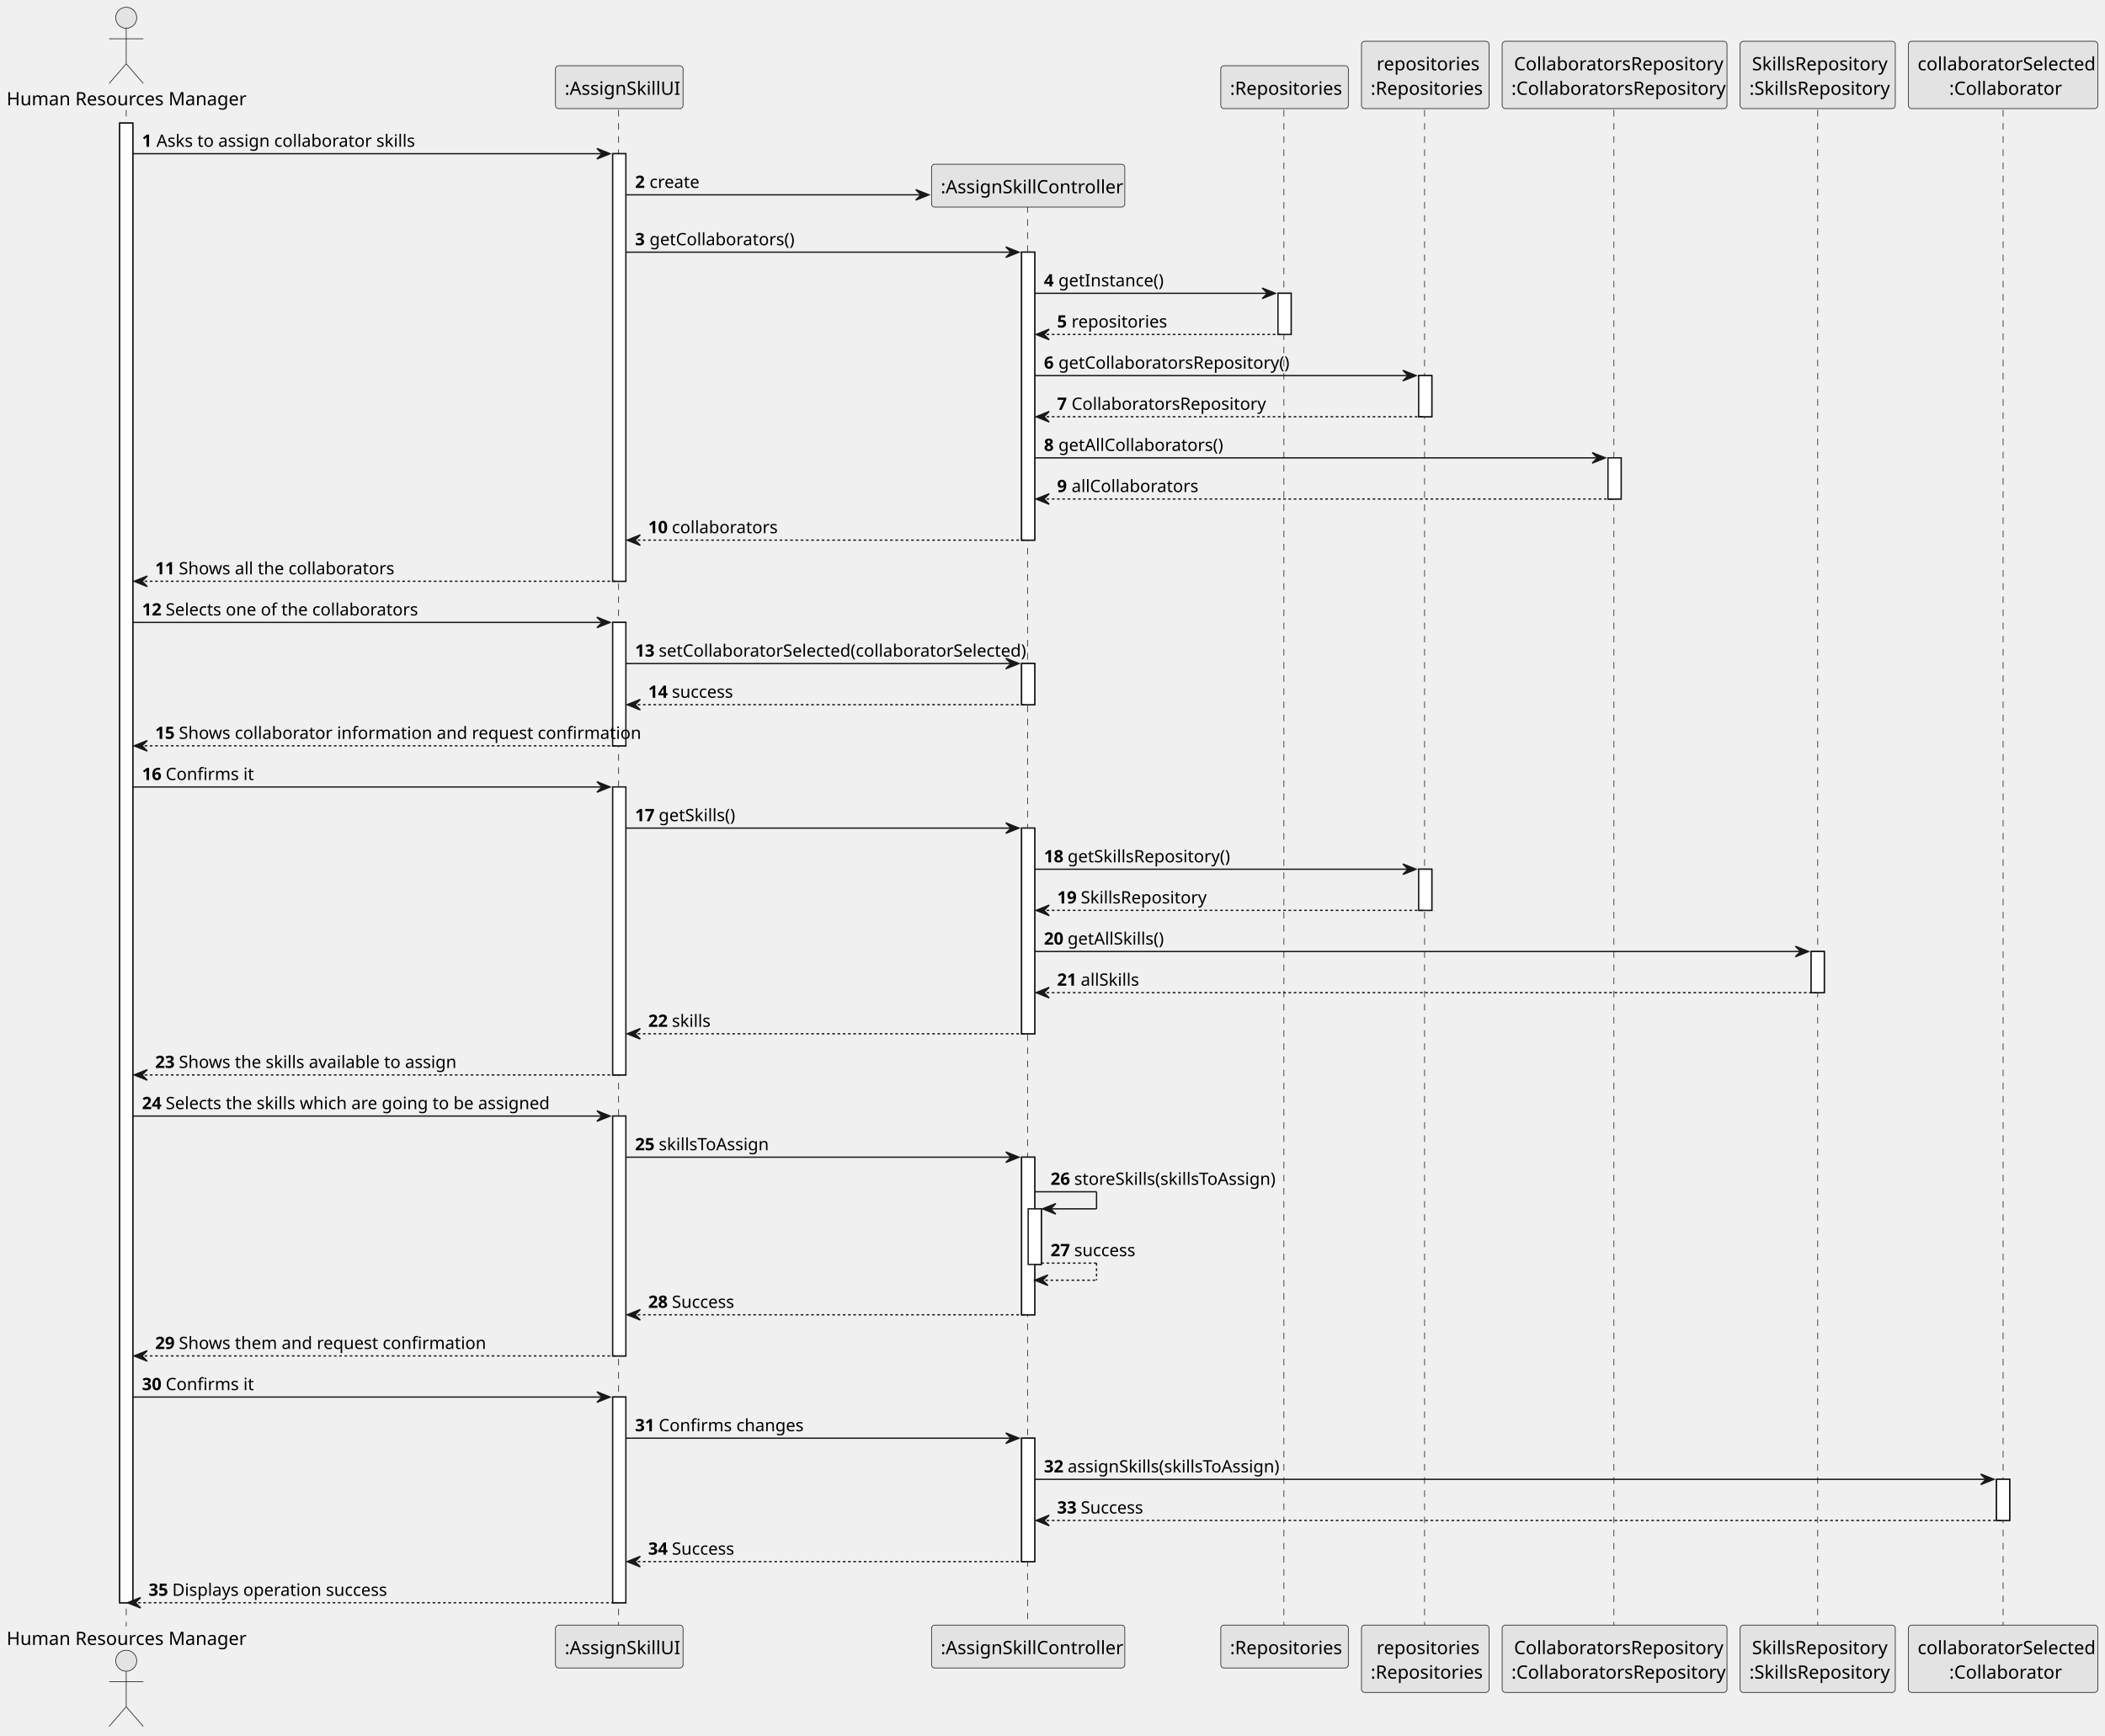
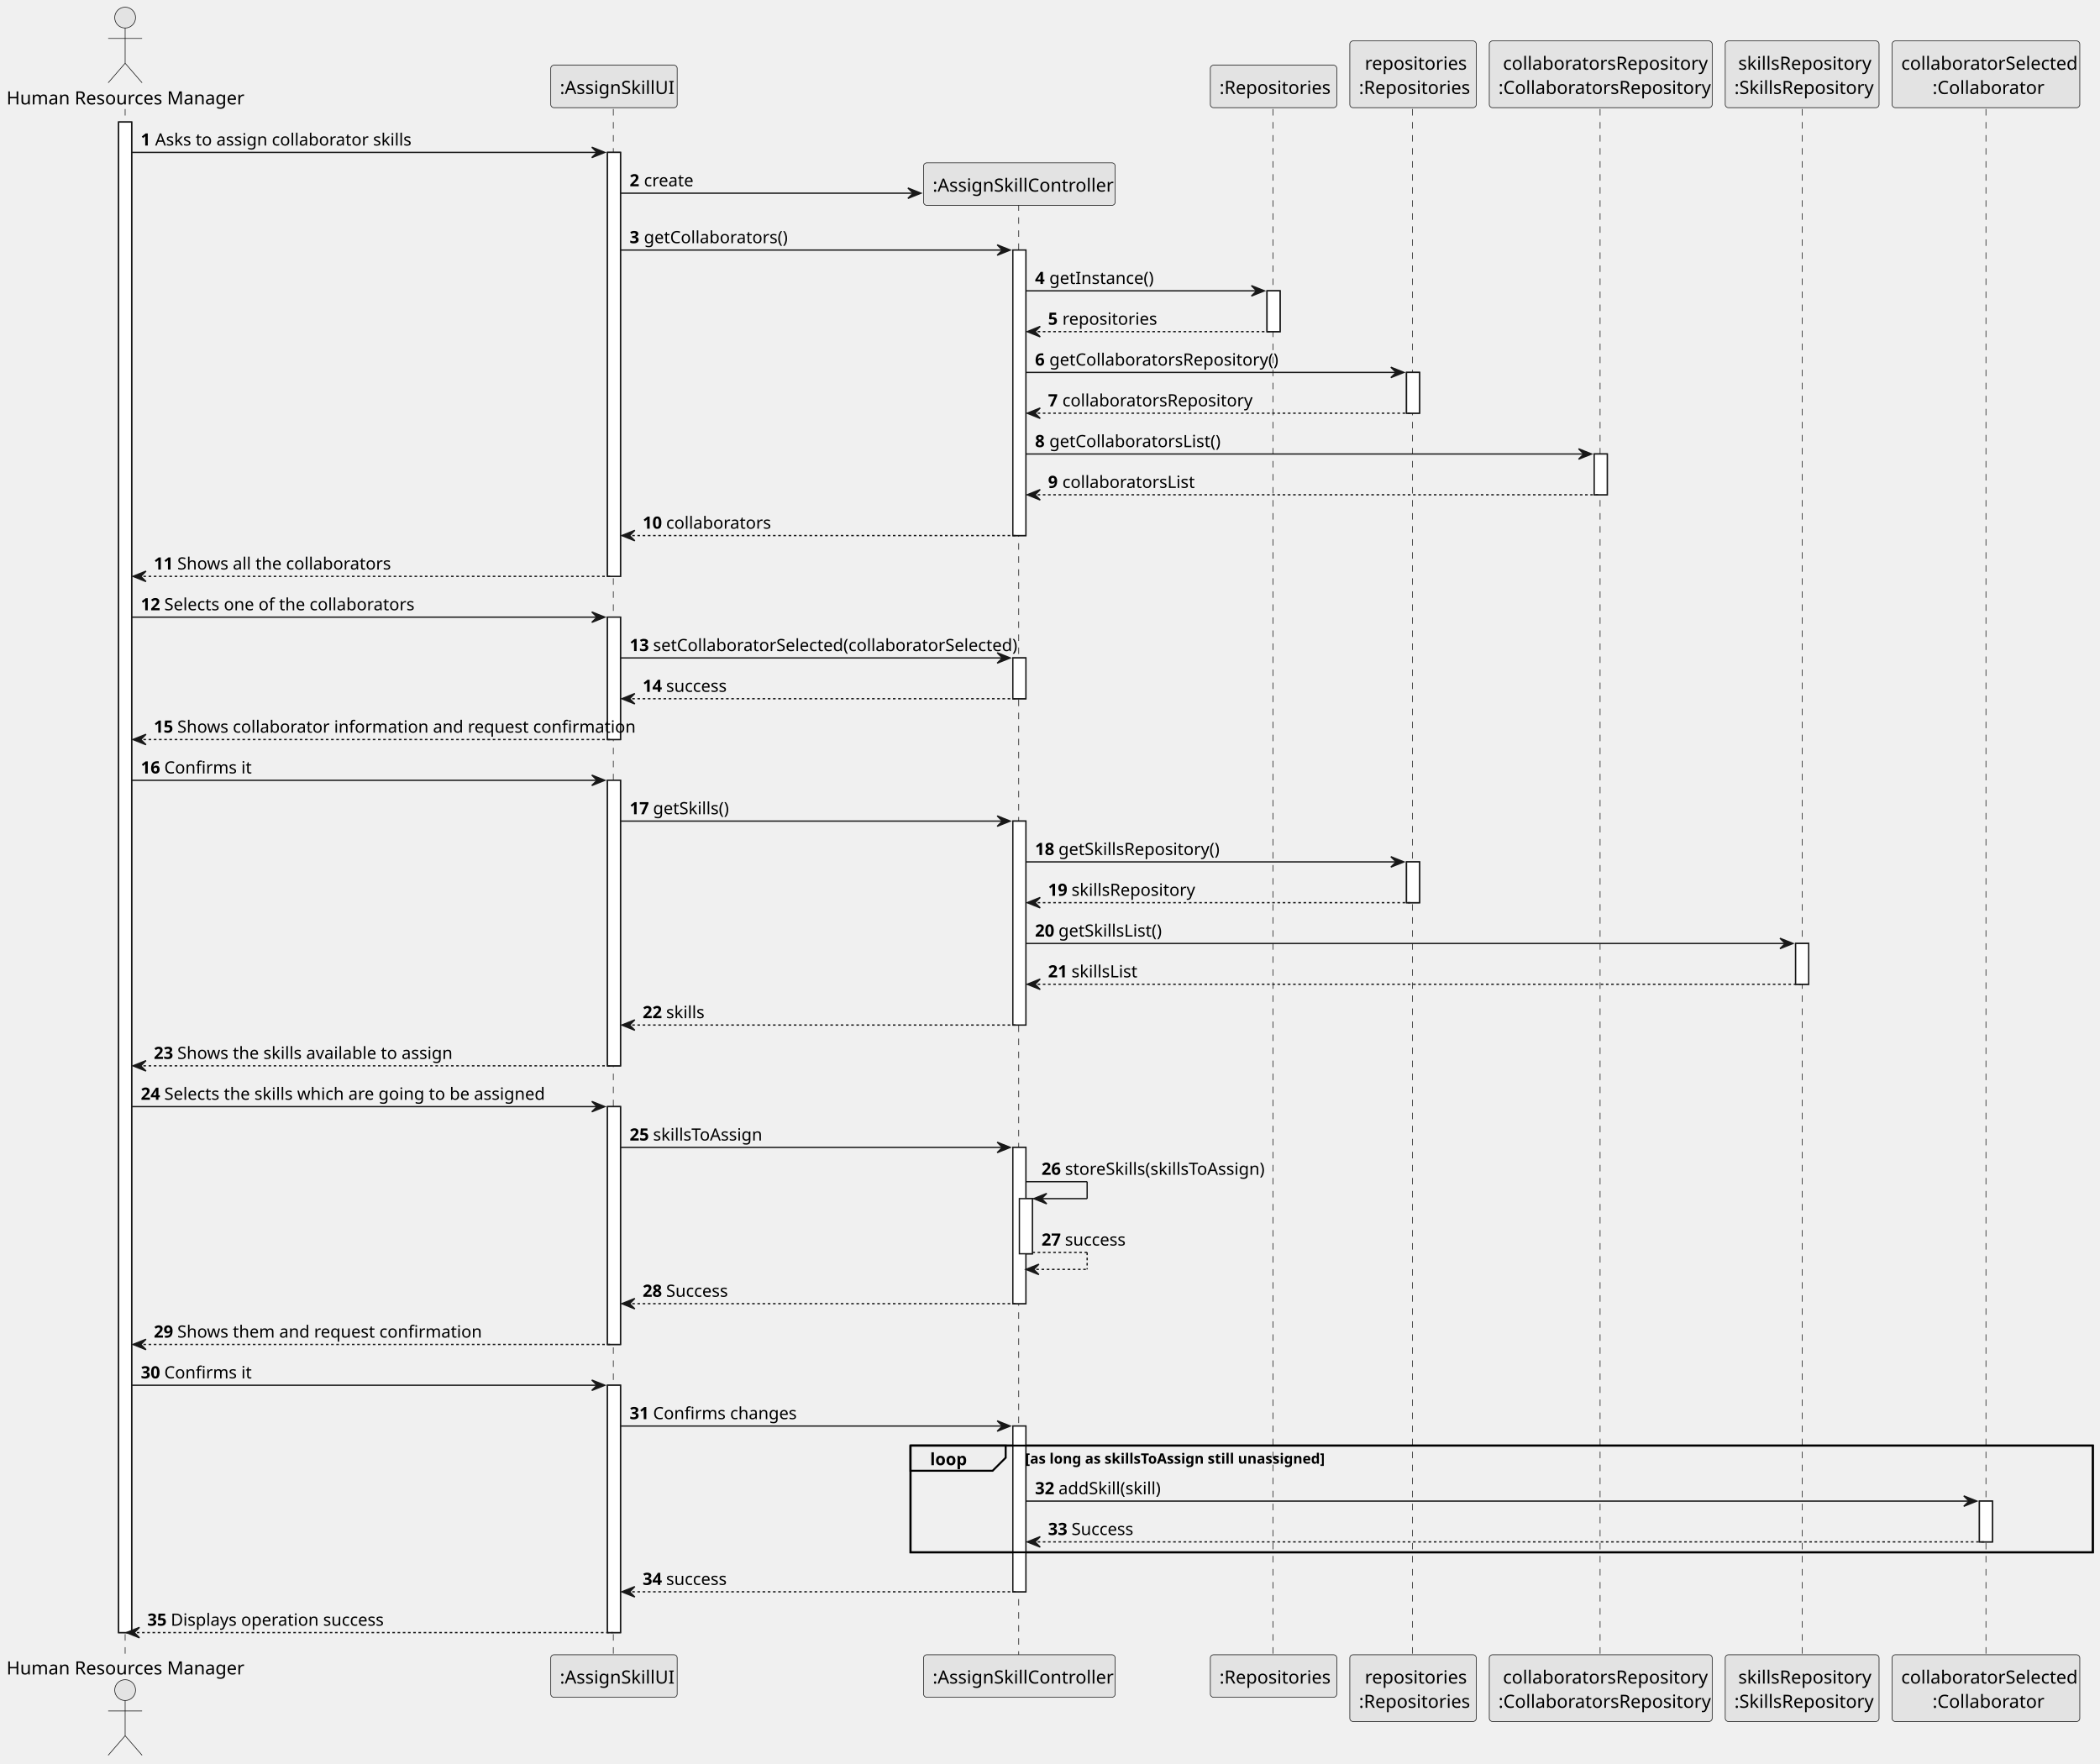
- <svg xmlns="http://www.w3.org/2000/svg" contentStyleType="text/css" height="1320px" preserveAspectRatio="none" style="width:1601px;height:1320px;background:#FFFFFF;" version="1.1" viewBox="0 0 1601 1320" width="1601px" zoomAndPan="magnify">
+ <svg xmlns="http://www.w3.org/2000/svg" contentStyleType="text/css" height="1353px" preserveAspectRatio="none" style="width:1611px;height:1353px;background:#FFFFFF;" version="1.1" viewBox="0 0 1611 1353" width="1611px" zoomAndPan="magnify">
  <defs />
  <g>
-     <rect fill="#FFFFFF" height="1125.516" style="stroke:#181818;stroke-width:1.0;" width="10" x="91" y="93.621" />
+     <rect fill="#FFFFFF" height="1158.807" style="stroke:#181818;stroke-width:1.0;" width="10" x="91" y="93.621" />
    <rect fill="#FFFFFF" height="325.24" style="stroke:#181818;stroke-width:1.0;" width="10" x="466" y="116.912" />
    <rect fill="#FFFFFF" height="93.873" style="stroke:#181818;stroke-width:1.0;" width="10" x="466" y="473.443" />
    <rect fill="#FFFFFF" height="219.037" style="stroke:#181818;stroke-width:1.0;" width="10" x="466" y="598.607" />
    <rect fill="#FFFFFF" height="182.455" style="stroke:#181818;stroke-width:1.0;" width="10" x="466" y="848.936" />
-     <rect fill="#FFFFFF" height="156.455" style="stroke:#181818;stroke-width:1.0;" width="10" x="466" y="1062.682" />
+     <rect fill="#FFFFFF" height="189.746" style="stroke:#181818;stroke-width:1.0;" width="10" x="466" y="1062.682" />
    <rect fill="#FFFFFF" height="219.037" style="stroke:#181818;stroke-width:1.0;" width="10" x="777" y="191.824" />
    <rect fill="#FFFFFF" height="31.291" style="stroke:#181818;stroke-width:1.0;" width="10" x="777" y="504.734" />
    <rect fill="#FFFFFF" height="156.455" style="stroke:#181818;stroke-width:1.0;" width="10" x="777" y="629.898" />
    <rect fill="#FFFFFF" height="119.873" style="stroke:#181818;stroke-width:1.0;" width="10" x="777" y="880.227" />
    <rect fill="#FFFFFF" height="42.291" style="stroke:#181818;stroke-width:1.0;" width="10" x="782" y="919.518" />
-     <rect fill="#FFFFFF" height="93.873" style="stroke:#181818;stroke-width:1.0;" width="10" x="777" y="1093.973" />
+     <rect fill="#FFFFFF" height="127.164" style="stroke:#181818;stroke-width:1.0;" width="10" x="777" y="1093.973" />
    <rect fill="#FFFFFF" height="31.291" style="stroke:#181818;stroke-width:1.0;" width="10" x="972" y="223.115" />
    <rect fill="#FFFFFF" height="31.291" style="stroke:#181818;stroke-width:1.0;" width="10" x="1079" y="285.697" />
    <rect fill="#FFFFFF" height="31.291" style="stroke:#181818;stroke-width:1.0;" width="10" x="1079" y="661.189" />
    <rect fill="#FFFFFF" height="31.291" style="stroke:#181818;stroke-width:1.0;" width="10" x="1223" y="348.279" />
    <rect fill="#FFFFFF" height="31.291" style="stroke:#181818;stroke-width:1.0;" width="10" x="1377.5" y="723.771" />
-     <rect fill="#FFFFFF" height="31.291" style="stroke:#181818;stroke-width:1.0;" width="10" x="1518.5" y="1125.264" />
-     <line style="stroke:#181818;stroke-width:0.5;stroke-dasharray:5.0,5.0;" x1="96" x2="96" y1="83.621" y2="1237.137" />
-     <line style="stroke:#181818;stroke-width:0.5;stroke-dasharray:5.0,5.0;" x1="470.5" x2="470.5" y1="83.621" y2="1237.137" />
-     <line style="stroke:#181818;stroke-width:0.5;stroke-dasharray:5.0,5.0;" x1="781.5" x2="781.5" y1="156.723" y2="1237.137" />
-     <line style="stroke:#181818;stroke-width:0.5;stroke-dasharray:5.0,5.0;" x1="976.5" x2="976.5" y1="83.621" y2="1237.137" />
-     <line style="stroke:#181818;stroke-width:0.5;stroke-dasharray:5.0,5.0;" x1="1083.5" x2="1083.5" y1="83.621" y2="1237.137" />
-     <line style="stroke:#181818;stroke-width:0.5;stroke-dasharray:5.0,5.0;" x1="1227.5" x2="1227.5" y1="83.621" y2="1237.137" />
-     <line style="stroke:#181818;stroke-width:0.5;stroke-dasharray:5.0,5.0;" x1="1382.5" x2="1382.5" y1="83.621" y2="1237.137" />
-     <line style="stroke:#181818;stroke-width:0.5;stroke-dasharray:5.0,5.0;" x1="1523.5" x2="1523.5" y1="83.621" y2="1237.137" />
+     <rect fill="#FFFFFF" height="31.291" style="stroke:#181818;stroke-width:1.0;" width="10" x="1518.5" y="1151.555" />
+     <rect fill="none" height="81.873" style="stroke:#000000;stroke-width:1.5;" width="907" x="698.5" y="1108.973" />
+     <line style="stroke:#181818;stroke-width:0.5;stroke-dasharray:5.0,5.0;" x1="96" x2="96" y1="83.621" y2="1270.428" />
+     <line style="stroke:#181818;stroke-width:0.5;stroke-dasharray:5.0,5.0;" x1="470.5" x2="470.5" y1="83.621" y2="1270.428" />
+     <line style="stroke:#181818;stroke-width:0.5;stroke-dasharray:5.0,5.0;" x1="781.5" x2="781.5" y1="156.723" y2="1270.428" />
+     <line style="stroke:#181818;stroke-width:0.5;stroke-dasharray:5.0,5.0;" x1="976.5" x2="976.5" y1="83.621" y2="1270.428" />
+     <line style="stroke:#181818;stroke-width:0.5;stroke-dasharray:5.0,5.0;" x1="1083.5" x2="1083.5" y1="83.621" y2="1270.428" />
+     <line style="stroke:#181818;stroke-width:0.5;stroke-dasharray:5.0,5.0;" x1="1227.5" x2="1227.5" y1="83.621" y2="1270.428" />
+     <line style="stroke:#181818;stroke-width:0.5;stroke-dasharray:5.0,5.0;" x1="1382.5" x2="1382.5" y1="83.621" y2="1270.428" />
+     <line style="stroke:#181818;stroke-width:0.5;stroke-dasharray:5.0,5.0;" x1="1523.5" x2="1523.5" y1="83.621" y2="1270.428" />
    <text fill="#000000" font-family="sans-serif" font-size="14" lengthAdjust="spacing" textLength="176" x="5" y="80.107">Human Resources Manager</text>
    <ellipse cx="96" cy="13.5" fill="#E3E3E3" rx="8" ry="8" style="stroke:#181818;stroke-width:0.5;" />
    <path d="M96,21.5 L96,48.5 M83,29.5 L109,29.5 M96,48.5 L83,63.5 M96,48.5 L109,63.5 " fill="none" style="stroke:#181818;stroke-width:0.5;" />
-     <text fill="#000000" font-family="sans-serif" font-size="14" lengthAdjust="spacing" textLength="176" x="5" y="1251.244">Human Resources Manager</text>
-     <ellipse cx="96" cy="1263.258" fill="#E3E3E3" rx="8" ry="8" style="stroke:#181818;stroke-width:0.5;" />
-     <path d="M96,1271.258 L96,1298.258 M83,1279.258 L109,1279.258 M96,1298.258 L83,1313.258 M96,1298.258 L109,1313.258 " fill="none" style="stroke:#181818;stroke-width:0.5;" />
+     <text fill="#000000" font-family="sans-serif" font-size="14" lengthAdjust="spacing" textLength="176" x="5" y="1284.535">Human Resources Manager</text>
+     <ellipse cx="96" cy="1296.549" fill="#E3E3E3" rx="8" ry="8" style="stroke:#181818;stroke-width:0.5;" />
+     <path d="M96,1304.549 L96,1331.549 M83,1312.549 L109,1312.549 M96,1331.549 L83,1346.549 M96,1331.549 L109,1346.549 " fill="none" style="stroke:#181818;stroke-width:0.5;" />
    <rect fill="#E3E3E3" height="32.621" rx="2.5" ry="2.5" style="stroke:#181818;stroke-width:0.5;" width="97" x="422.5" y="50" />
    <text fill="#000000" font-family="sans-serif" font-size="14" lengthAdjust="spacing" textLength="83" x="429.5" y="72.107">:AssignSkillUI</text>
-     <rect fill="#E3E3E3" height="32.621" rx="2.5" ry="2.5" style="stroke:#181818;stroke-width:0.5;" width="97" x="422.5" y="1236.137" />
-     <text fill="#000000" font-family="sans-serif" font-size="14" lengthAdjust="spacing" textLength="83" x="429.5" y="1258.244">:AssignSkillUI</text>
-     <rect fill="#E3E3E3" height="32.621" rx="2.5" ry="2.5" style="stroke:#181818;stroke-width:0.5;" width="147" x="708.5" y="1236.137" />
-     <text fill="#000000" font-family="sans-serif" font-size="14" lengthAdjust="spacing" textLength="133" x="715.5" y="1258.244">:AssignSkillController</text>
+     <rect fill="#E3E3E3" height="32.621" rx="2.5" ry="2.5" style="stroke:#181818;stroke-width:0.5;" width="97" x="422.5" y="1269.428" />
+     <text fill="#000000" font-family="sans-serif" font-size="14" lengthAdjust="spacing" textLength="83" x="429.5" y="1291.535">:AssignSkillUI</text>
+     <rect fill="#E3E3E3" height="32.621" rx="2.5" ry="2.5" style="stroke:#181818;stroke-width:0.5;" width="147" x="708.5" y="1269.428" />
+     <text fill="#000000" font-family="sans-serif" font-size="14" lengthAdjust="spacing" textLength="133" x="715.5" y="1291.535">:AssignSkillController</text>
    <rect fill="#E3E3E3" height="32.621" rx="2.5" ry="2.5" style="stroke:#181818;stroke-width:0.5;" width="97" x="928.5" y="50" />
    <text fill="#000000" font-family="sans-serif" font-size="14" lengthAdjust="spacing" textLength="83" x="935.5" y="72.107">:Repositories</text>
-     <rect fill="#E3E3E3" height="32.621" rx="2.5" ry="2.5" style="stroke:#181818;stroke-width:0.5;" width="97" x="928.5" y="1236.137" />
-     <text fill="#000000" font-family="sans-serif" font-size="14" lengthAdjust="spacing" textLength="83" x="935.5" y="1258.244">:Repositories</text>
+     <rect fill="#E3E3E3" height="32.621" rx="2.5" ry="2.5" style="stroke:#181818;stroke-width:0.5;" width="97" x="928.5" y="1269.428" />
+     <text fill="#000000" font-family="sans-serif" font-size="14" lengthAdjust="spacing" textLength="83" x="935.5" y="1291.535">:Repositories</text>
    <rect fill="#E3E3E3" height="51.242" rx="2.5" ry="2.5" style="stroke:#181818;stroke-width:0.5;" width="97" x="1035.5" y="31.379" />
    <text fill="#000000" font-family="sans-serif" font-size="14" lengthAdjust="spacing" textLength="74" x="1047" y="53.486">repositories</text>
    <text fill="#000000" font-family="sans-serif" font-size="14" lengthAdjust="spacing" textLength="83" x="1042.5" y="72.107">:Repositories</text>
-     <rect fill="#E3E3E3" height="51.242" rx="2.5" ry="2.5" style="stroke:#181818;stroke-width:0.5;" width="97" x="1035.5" y="1236.137" />
-     <text fill="#000000" font-family="sans-serif" font-size="14" lengthAdjust="spacing" textLength="74" x="1047" y="1258.244">repositories</text>
-     <text fill="#000000" font-family="sans-serif" font-size="14" lengthAdjust="spacing" textLength="83" x="1042.5" y="1276.865">:Repositories</text>
+     <rect fill="#E3E3E3" height="51.242" rx="2.5" ry="2.5" style="stroke:#181818;stroke-width:0.5;" width="97" x="1035.5" y="1269.428" />
+     <text fill="#000000" font-family="sans-serif" font-size="14" lengthAdjust="spacing" textLength="74" x="1047" y="1291.535">repositories</text>
+     <text fill="#000000" font-family="sans-serif" font-size="14" lengthAdjust="spacing" textLength="83" x="1042.5" y="1310.156">:Repositories</text>
    <rect fill="#E3E3E3" height="51.242" rx="2.5" ry="2.5" style="stroke:#181818;stroke-width:0.5;" width="171" x="1142.5" y="31.379" />
-     <text fill="#000000" font-family="sans-serif" font-size="14" lengthAdjust="spacing" textLength="153" x="1151.5" y="53.486">CollaboratorsRepository</text>
+     <text fill="#000000" font-family="sans-serif" font-size="14" lengthAdjust="spacing" textLength="150" x="1153" y="53.486">collaboratorsRepository</text>
    <text fill="#000000" font-family="sans-serif" font-size="14" lengthAdjust="spacing" textLength="157" x="1149.5" y="72.107">:CollaboratorsRepository</text>
-     <rect fill="#E3E3E3" height="51.242" rx="2.5" ry="2.5" style="stroke:#181818;stroke-width:0.5;" width="171" x="1142.5" y="1236.137" />
-     <text fill="#000000" font-family="sans-serif" font-size="14" lengthAdjust="spacing" textLength="153" x="1151.5" y="1258.244">CollaboratorsRepository</text>
-     <text fill="#000000" font-family="sans-serif" font-size="14" lengthAdjust="spacing" textLength="157" x="1149.5" y="1276.865">:CollaboratorsRepository</text>
+     <rect fill="#E3E3E3" height="51.242" rx="2.5" ry="2.5" style="stroke:#181818;stroke-width:0.5;" width="171" x="1142.5" y="1269.428" />
+     <text fill="#000000" font-family="sans-serif" font-size="14" lengthAdjust="spacing" textLength="150" x="1153" y="1291.535">collaboratorsRepository</text>
+     <text fill="#000000" font-family="sans-serif" font-size="14" lengthAdjust="spacing" textLength="157" x="1149.5" y="1310.156">:CollaboratorsRepository</text>
    <rect fill="#E3E3E3" height="51.242" rx="2.5" ry="2.5" style="stroke:#181818;stroke-width:0.5;" width="118" x="1323.5" y="31.379" />
-     <text fill="#000000" font-family="sans-serif" font-size="14" lengthAdjust="spacing" textLength="100" x="1332.5" y="53.486">SkillsRepository</text>
+     <text fill="#000000" font-family="sans-serif" font-size="14" lengthAdjust="spacing" textLength="98" x="1333.5" y="53.486">skillsRepository</text>
    <text fill="#000000" font-family="sans-serif" font-size="14" lengthAdjust="spacing" textLength="104" x="1330.5" y="72.107">:SkillsRepository</text>
-     <rect fill="#E3E3E3" height="51.242" rx="2.5" ry="2.5" style="stroke:#181818;stroke-width:0.5;" width="118" x="1323.5" y="1236.137" />
-     <text fill="#000000" font-family="sans-serif" font-size="14" lengthAdjust="spacing" textLength="100" x="1332.5" y="1258.244">SkillsRepository</text>
-     <text fill="#000000" font-family="sans-serif" font-size="14" lengthAdjust="spacing" textLength="104" x="1330.5" y="1276.865">:SkillsRepository</text>
+     <rect fill="#E3E3E3" height="51.242" rx="2.5" ry="2.5" style="stroke:#181818;stroke-width:0.5;" width="118" x="1323.5" y="1269.428" />
+     <text fill="#000000" font-family="sans-serif" font-size="14" lengthAdjust="spacing" textLength="98" x="1333.5" y="1291.535">skillsRepository</text>
+     <text fill="#000000" font-family="sans-serif" font-size="14" lengthAdjust="spacing" textLength="104" x="1330.5" y="1310.156">:SkillsRepository</text>
    <rect fill="#E3E3E3" height="51.242" rx="2.5" ry="2.5" style="stroke:#181818;stroke-width:0.5;" width="144" x="1451.5" y="31.379" />
    <text fill="#000000" font-family="sans-serif" font-size="14" lengthAdjust="spacing" textLength="130" x="1458.5" y="53.486">collaboratorSelected</text>
    <text fill="#000000" font-family="sans-serif" font-size="14" lengthAdjust="spacing" textLength="82" x="1482.5" y="72.107">:Collaborator</text>
-     <rect fill="#E3E3E3" height="51.242" rx="2.5" ry="2.5" style="stroke:#181818;stroke-width:0.5;" width="144" x="1451.5" y="1236.137" />
-     <text fill="#000000" font-family="sans-serif" font-size="14" lengthAdjust="spacing" textLength="130" x="1458.5" y="1258.244">collaboratorSelected</text>
-     <text fill="#000000" font-family="sans-serif" font-size="14" lengthAdjust="spacing" textLength="82" x="1482.5" y="1276.865">:Collaborator</text>
-     <rect fill="#FFFFFF" height="1125.516" style="stroke:#181818;stroke-width:1.0;" width="10" x="91" y="93.621" />
+     <rect fill="#E3E3E3" height="51.242" rx="2.5" ry="2.5" style="stroke:#181818;stroke-width:0.5;" width="144" x="1451.5" y="1269.428" />
+     <text fill="#000000" font-family="sans-serif" font-size="14" lengthAdjust="spacing" textLength="130" x="1458.5" y="1291.535">collaboratorSelected</text>
+     <text fill="#000000" font-family="sans-serif" font-size="14" lengthAdjust="spacing" textLength="82" x="1482.5" y="1310.156">:Collaborator</text>
+     <rect fill="#FFFFFF" height="1158.807" style="stroke:#181818;stroke-width:1.0;" width="10" x="91" y="93.621" />
    <rect fill="#FFFFFF" height="325.24" style="stroke:#181818;stroke-width:1.0;" width="10" x="466" y="116.912" />
    <rect fill="#FFFFFF" height="93.873" style="stroke:#181818;stroke-width:1.0;" width="10" x="466" y="473.443" />
    <rect fill="#FFFFFF" height="219.037" style="stroke:#181818;stroke-width:1.0;" width="10" x="466" y="598.607" />
    <rect fill="#FFFFFF" height="182.455" style="stroke:#181818;stroke-width:1.0;" width="10" x="466" y="848.936" />
-     <rect fill="#FFFFFF" height="156.455" style="stroke:#181818;stroke-width:1.0;" width="10" x="466" y="1062.682" />
+     <rect fill="#FFFFFF" height="189.746" style="stroke:#181818;stroke-width:1.0;" width="10" x="466" y="1062.682" />
    <rect fill="#FFFFFF" height="219.037" style="stroke:#181818;stroke-width:1.0;" width="10" x="777" y="191.824" />
    <rect fill="#FFFFFF" height="31.291" style="stroke:#181818;stroke-width:1.0;" width="10" x="777" y="504.734" />
    <rect fill="#FFFFFF" height="156.455" style="stroke:#181818;stroke-width:1.0;" width="10" x="777" y="629.898" />
    <rect fill="#FFFFFF" height="119.873" style="stroke:#181818;stroke-width:1.0;" width="10" x="777" y="880.227" />
    <rect fill="#FFFFFF" height="42.291" style="stroke:#181818;stroke-width:1.0;" width="10" x="782" y="919.518" />
-     <rect fill="#FFFFFF" height="93.873" style="stroke:#181818;stroke-width:1.0;" width="10" x="777" y="1093.973" />
+     <rect fill="#FFFFFF" height="127.164" style="stroke:#181818;stroke-width:1.0;" width="10" x="777" y="1093.973" />
    <rect fill="#FFFFFF" height="31.291" style="stroke:#181818;stroke-width:1.0;" width="10" x="972" y="223.115" />
    <rect fill="#FFFFFF" height="31.291" style="stroke:#181818;stroke-width:1.0;" width="10" x="1079" y="285.697" />
    <rect fill="#FFFFFF" height="31.291" style="stroke:#181818;stroke-width:1.0;" width="10" x="1079" y="661.189" />
    <rect fill="#FFFFFF" height="31.291" style="stroke:#181818;stroke-width:1.0;" width="10" x="1223" y="348.279" />
    <rect fill="#FFFFFF" height="31.291" style="stroke:#181818;stroke-width:1.0;" width="10" x="1377.5" y="723.771" />
-     <rect fill="#FFFFFF" height="31.291" style="stroke:#181818;stroke-width:1.0;" width="10" x="1518.5" y="1125.264" />
+     <rect fill="#FFFFFF" height="31.291" style="stroke:#181818;stroke-width:1.0;" width="10" x="1518.5" y="1151.555" />
    <polygon fill="#181818" points="454,112.912,464,116.912,454,120.912,458,116.912" style="stroke:#181818;stroke-width:1.0;" />
    <line style="stroke:#181818;stroke-width:1.0;" x1="101" x2="460" y1="116.912" y2="116.912" />
    <text fill="#000000" font-family="sans-serif" font-size="13" font-weight="bold" lengthAdjust="spacing" textLength="7" x="108" y="111.649">1</text>
    <text fill="#000000" font-family="sans-serif" font-size="13" lengthAdjust="spacing" textLength="192" x="119" y="111.649">Asks to assign collaborator skills</text>
    <polygon fill="#181818" points="696.5,144.203,706.5,148.203,696.5,152.203,700.5,148.203" style="stroke:#181818;stroke-width:1.0;" />
    <line style="stroke:#181818;stroke-width:1.0;" x1="476" x2="702.5" y1="148.203" y2="148.203" />
    <text fill="#000000" font-family="sans-serif" font-size="13" font-weight="bold" lengthAdjust="spacing" textLength="7" x="483" y="142.94">2</text>
    <text fill="#000000" font-family="sans-serif" font-size="13" lengthAdjust="spacing" textLength="36" x="494" y="142.94">create</text>
    <rect fill="#E3E3E3" height="32.621" rx="2.5" ry="2.5" style="stroke:#181818;stroke-width:0.5;" width="147" x="708.5" y="124.912" />
    <text fill="#000000" font-family="sans-serif" font-size="14" lengthAdjust="spacing" textLength="133" x="715.5" y="147.019">:AssignSkillController</text>
    <polygon fill="#181818" points="765,187.824,775,191.824,765,195.824,769,191.824" style="stroke:#181818;stroke-width:1.0;" />
    <line style="stroke:#181818;stroke-width:1.0;" x1="476" x2="771" y1="191.824" y2="191.824" />
    <text fill="#000000" font-family="sans-serif" font-size="13" font-weight="bold" lengthAdjust="spacing" textLength="7" x="483" y="186.561">3</text>
    <text fill="#000000" font-family="sans-serif" font-size="13" lengthAdjust="spacing" textLength="102" x="494" y="186.561">getCollaborators()</text>
    <polygon fill="#181818" points="960,219.115,970,223.115,960,227.115,964,223.115" style="stroke:#181818;stroke-width:1.0;" />
    <line style="stroke:#181818;stroke-width:1.0;" x1="787" x2="966" y1="223.115" y2="223.115" />
    <text fill="#000000" font-family="sans-serif" font-size="13" font-weight="bold" lengthAdjust="spacing" textLength="7" x="794" y="217.852">4</text>
    <text fill="#000000" font-family="sans-serif" font-size="13" lengthAdjust="spacing" textLength="75" x="805" y="217.852">getInstance()</text>
    <polygon fill="#181818" points="798,250.406,788,254.406,798,258.406,794,254.406" style="stroke:#181818;stroke-width:1.0;" />
    <line style="stroke:#181818;stroke-width:1.0;stroke-dasharray:2.0,2.0;" x1="792" x2="976" y1="254.406" y2="254.406" />
    <text fill="#000000" font-family="sans-serif" font-size="13" font-weight="bold" lengthAdjust="spacing" textLength="7" x="804" y="249.144">5</text>
    <text fill="#000000" font-family="sans-serif" font-size="13" lengthAdjust="spacing" textLength="67" x="815" y="249.144">repositories</text>
    <polygon fill="#181818" points="1067,281.697,1077,285.697,1067,289.697,1071,285.697" style="stroke:#181818;stroke-width:1.0;" />
    <line style="stroke:#181818;stroke-width:1.0;" x1="787" x2="1073" y1="285.697" y2="285.697" />
    <text fill="#000000" font-family="sans-serif" font-size="13" font-weight="bold" lengthAdjust="spacing" textLength="7" x="794" y="280.435">6</text>
    <text fill="#000000" font-family="sans-serif" font-size="13" lengthAdjust="spacing" textLength="164" x="805" y="280.435">getCollaboratorsRepository()</text>
    <polygon fill="#181818" points="798,312.988,788,316.988,798,320.988,794,316.988" style="stroke:#181818;stroke-width:1.0;" />
    <line style="stroke:#181818;stroke-width:1.0;stroke-dasharray:2.0,2.0;" x1="792" x2="1083" y1="316.988" y2="316.988" />
    <text fill="#000000" font-family="sans-serif" font-size="13" font-weight="bold" lengthAdjust="spacing" textLength="7" x="804" y="311.726">7</text>
-     <text fill="#000000" font-family="sans-serif" font-size="13" lengthAdjust="spacing" textLength="138" x="815" y="311.726">CollaboratorsRepository</text>
+     <text fill="#000000" font-family="sans-serif" font-size="13" lengthAdjust="spacing" textLength="136" x="815" y="311.726">collaboratorsRepository</text>
    <polygon fill="#181818" points="1211,344.279,1221,348.279,1211,352.279,1215,348.279" style="stroke:#181818;stroke-width:1.0;" />
    <line style="stroke:#181818;stroke-width:1.0;" x1="787" x2="1217" y1="348.279" y2="348.279" />
    <text fill="#000000" font-family="sans-serif" font-size="13" font-weight="bold" lengthAdjust="spacing" textLength="7" x="794" y="343.017">8</text>
-     <text fill="#000000" font-family="sans-serif" font-size="13" lengthAdjust="spacing" textLength="117" x="805" y="343.017">getAllCollaborators()</text>
+     <text fill="#000000" font-family="sans-serif" font-size="13" lengthAdjust="spacing" textLength="123" x="805" y="343.017">getCollaboratorsList()</text>
    <polygon fill="#181818" points="798,375.57,788,379.57,798,383.57,794,379.57" style="stroke:#181818;stroke-width:1.0;" />
    <line style="stroke:#181818;stroke-width:1.0;stroke-dasharray:2.0,2.0;" x1="792" x2="1227" y1="379.57" y2="379.57" />
    <text fill="#000000" font-family="sans-serif" font-size="13" font-weight="bold" lengthAdjust="spacing" textLength="7" x="804" y="374.308">9</text>
-     <text fill="#000000" font-family="sans-serif" font-size="13" lengthAdjust="spacing" textLength="89" x="815" y="374.308">allCollaborators</text>
+     <text fill="#000000" font-family="sans-serif" font-size="13" lengthAdjust="spacing" textLength="95" x="815" y="374.308">collaboratorsList</text>
    <polygon fill="#181818" points="487,406.861,477,410.861,487,414.861,483,410.861" style="stroke:#181818;stroke-width:1.0;" />
    <line style="stroke:#181818;stroke-width:1.0;stroke-dasharray:2.0,2.0;" x1="481" x2="781" y1="410.861" y2="410.861" />
    <text fill="#000000" font-family="sans-serif" font-size="13" font-weight="bold" lengthAdjust="spacing" textLength="14" x="493" y="405.599">10</text>
    <text fill="#000000" font-family="sans-serif" font-size="13" lengthAdjust="spacing" textLength="74" x="511" y="405.599">collaborators</text>
    <polygon fill="#181818" points="112,438.152,102,442.152,112,446.152,108,442.152" style="stroke:#181818;stroke-width:1.0;" />
    <line style="stroke:#181818;stroke-width:1.0;stroke-dasharray:2.0,2.0;" x1="106" x2="470" y1="442.152" y2="442.152" />
    <text fill="#000000" font-family="sans-serif" font-size="13" font-weight="bold" lengthAdjust="spacing" textLength="14" x="118" y="436.89">11</text>
    <text fill="#000000" font-family="sans-serif" font-size="13" lengthAdjust="spacing" textLength="156" x="136" y="436.89">Shows all the collaborators</text>
    <polygon fill="#181818" points="454,469.443,464,473.443,454,477.443,458,473.443" style="stroke:#181818;stroke-width:1.0;" />
    <line style="stroke:#181818;stroke-width:1.0;" x1="101" x2="460" y1="473.443" y2="473.443" />
    <text fill="#000000" font-family="sans-serif" font-size="13" font-weight="bold" lengthAdjust="spacing" textLength="14" x="108" y="468.181">12</text>
    <text fill="#000000" font-family="sans-serif" font-size="13" lengthAdjust="spacing" textLength="183" x="126" y="468.181">Selects one of the collaborators</text>
    <polygon fill="#181818" points="765,500.734,775,504.734,765,508.734,769,504.734" style="stroke:#181818;stroke-width:1.0;" />
    <line style="stroke:#181818;stroke-width:1.0;" x1="476" x2="771" y1="504.734" y2="504.734" />
    <text fill="#000000" font-family="sans-serif" font-size="13" font-weight="bold" lengthAdjust="spacing" textLength="14" x="483" y="499.472">13</text>
    <text fill="#000000" font-family="sans-serif" font-size="13" lengthAdjust="spacing" textLength="264" x="501" y="499.472">setCollaboratorSelected(collaboratorSelected)</text>
    <polygon fill="#181818" points="487,532.025,477,536.025,487,540.025,483,536.025" style="stroke:#181818;stroke-width:1.0;" />
    <line style="stroke:#181818;stroke-width:1.0;stroke-dasharray:2.0,2.0;" x1="481" x2="781" y1="536.025" y2="536.025" />
    <text fill="#000000" font-family="sans-serif" font-size="13" font-weight="bold" lengthAdjust="spacing" textLength="14" x="493" y="530.763">14</text>
    <text fill="#000000" font-family="sans-serif" font-size="13" lengthAdjust="spacing" textLength="49" x="511" y="530.763">success</text>
    <polygon fill="#181818" points="112,563.316,102,567.316,112,571.316,108,567.316" style="stroke:#181818;stroke-width:1.0;" />
    <line style="stroke:#181818;stroke-width:1.0;stroke-dasharray:2.0,2.0;" x1="106" x2="470" y1="567.316" y2="567.316" />
    <text fill="#000000" font-family="sans-serif" font-size="13" font-weight="bold" lengthAdjust="spacing" textLength="14" x="118" y="562.054">15</text>
    <text fill="#000000" font-family="sans-serif" font-size="13" lengthAdjust="spacing" textLength="323" x="136" y="562.054">Shows collaborator information and request confirmation</text>
    <polygon fill="#181818" points="454,594.607,464,598.607,454,602.607,458,598.607" style="stroke:#181818;stroke-width:1.0;" />
    <line style="stroke:#181818;stroke-width:1.0;" x1="101" x2="460" y1="598.607" y2="598.607" />
    <text fill="#000000" font-family="sans-serif" font-size="13" font-weight="bold" lengthAdjust="spacing" textLength="14" x="108" y="593.345">16</text>
    <text fill="#000000" font-family="sans-serif" font-size="13" lengthAdjust="spacing" textLength="62" x="126" y="593.345">Confirms it</text>
    <polygon fill="#181818" points="765,625.898,775,629.898,765,633.898,769,629.898" style="stroke:#181818;stroke-width:1.0;" />
    <line style="stroke:#181818;stroke-width:1.0;" x1="476" x2="771" y1="629.898" y2="629.898" />
    <text fill="#000000" font-family="sans-serif" font-size="13" font-weight="bold" lengthAdjust="spacing" textLength="14" x="483" y="624.636">17</text>
    <text fill="#000000" font-family="sans-serif" font-size="13" lengthAdjust="spacing" textLength="58" x="501" y="624.636">getSkills()</text>
    <polygon fill="#181818" points="1067,657.189,1077,661.189,1067,665.189,1071,661.189" style="stroke:#181818;stroke-width:1.0;" />
    <line style="stroke:#181818;stroke-width:1.0;" x1="787" x2="1073" y1="661.189" y2="661.189" />
    <text fill="#000000" font-family="sans-serif" font-size="13" font-weight="bold" lengthAdjust="spacing" textLength="14" x="794" y="655.927">18</text>
    <text fill="#000000" font-family="sans-serif" font-size="13" lengthAdjust="spacing" textLength="120" x="812" y="655.927">getSkillsRepository()</text>
    <polygon fill="#181818" points="798,688.481,788,692.481,798,696.481,794,692.481" style="stroke:#181818;stroke-width:1.0;" />
    <line style="stroke:#181818;stroke-width:1.0;stroke-dasharray:2.0,2.0;" x1="792" x2="1083" y1="692.481" y2="692.481" />
    <text fill="#000000" font-family="sans-serif" font-size="13" font-weight="bold" lengthAdjust="spacing" textLength="14" x="804" y="687.218">19</text>
-     <text fill="#000000" font-family="sans-serif" font-size="13" lengthAdjust="spacing" textLength="94" x="822" y="687.218">SkillsRepository</text>
+     <text fill="#000000" font-family="sans-serif" font-size="13" lengthAdjust="spacing" textLength="92" x="822" y="687.218">skillsRepository</text>
    <polygon fill="#181818" points="1365.5,719.771,1375.5,723.771,1365.5,727.771,1369.5,723.771" style="stroke:#181818;stroke-width:1.0;" />
    <line style="stroke:#181818;stroke-width:1.0;" x1="787" x2="1371.5" y1="723.771" y2="723.771" />
    <text fill="#000000" font-family="sans-serif" font-size="13" font-weight="bold" lengthAdjust="spacing" textLength="14" x="794" y="718.509">20</text>
-     <text fill="#000000" font-family="sans-serif" font-size="13" lengthAdjust="spacing" textLength="73" x="812" y="718.509">getAllSkills()</text>
+     <text fill="#000000" font-family="sans-serif" font-size="13" lengthAdjust="spacing" textLength="79" x="812" y="718.509">getSkillsList()</text>
    <polygon fill="#181818" points="798,751.062,788,755.062,798,759.062,794,755.062" style="stroke:#181818;stroke-width:1.0;" />
    <line style="stroke:#181818;stroke-width:1.0;stroke-dasharray:2.0,2.0;" x1="792" x2="1381.5" y1="755.062" y2="755.062" />
    <text fill="#000000" font-family="sans-serif" font-size="13" font-weight="bold" lengthAdjust="spacing" textLength="14" x="804" y="749.8">21</text>
-     <text fill="#000000" font-family="sans-serif" font-size="13" lengthAdjust="spacing" textLength="45" x="822" y="749.8">allSkills</text>
+     <text fill="#000000" font-family="sans-serif" font-size="13" lengthAdjust="spacing" textLength="51" x="822" y="749.8">skillsList</text>
    <polygon fill="#181818" points="487,782.354,477,786.354,487,790.354,483,786.354" style="stroke:#181818;stroke-width:1.0;" />
    <line style="stroke:#181818;stroke-width:1.0;stroke-dasharray:2.0,2.0;" x1="481" x2="781" y1="786.354" y2="786.354" />
    <text fill="#000000" font-family="sans-serif" font-size="13" font-weight="bold" lengthAdjust="spacing" textLength="14" x="493" y="781.091">22</text>
    <text fill="#000000" font-family="sans-serif" font-size="13" lengthAdjust="spacing" textLength="30" x="511" y="781.091">skills</text>
    <polygon fill="#181818" points="112,813.644,102,817.644,112,821.644,108,817.644" style="stroke:#181818;stroke-width:1.0;" />
    <line style="stroke:#181818;stroke-width:1.0;stroke-dasharray:2.0,2.0;" x1="106" x2="470" y1="817.644" y2="817.644" />
    <text fill="#000000" font-family="sans-serif" font-size="13" font-weight="bold" lengthAdjust="spacing" textLength="14" x="118" y="812.382">23</text>
    <text fill="#000000" font-family="sans-serif" font-size="13" lengthAdjust="spacing" textLength="205" x="136" y="812.382">Shows the skills available to assign</text>
    <polygon fill="#181818" points="454,844.936,464,848.936,454,852.936,458,848.936" style="stroke:#181818;stroke-width:1.0;" />
    <line style="stroke:#181818;stroke-width:1.0;" x1="101" x2="460" y1="848.936" y2="848.936" />
    <text fill="#000000" font-family="sans-serif" font-size="13" font-weight="bold" lengthAdjust="spacing" textLength="14" x="108" y="843.673">24</text>
    <text fill="#000000" font-family="sans-serif" font-size="13" lengthAdjust="spacing" textLength="283" x="126" y="843.673">Selects the skills which are going to be assigned</text>
    <polygon fill="#181818" points="765,876.227,775,880.227,765,884.227,769,880.227" style="stroke:#181818;stroke-width:1.0;" />
    <line style="stroke:#181818;stroke-width:1.0;" x1="476" x2="771" y1="880.227" y2="880.227" />
    <text fill="#000000" font-family="sans-serif" font-size="13" font-weight="bold" lengthAdjust="spacing" textLength="14" x="483" y="874.964">25</text>
    <text fill="#000000" font-family="sans-serif" font-size="13" lengthAdjust="spacing" textLength="84" x="501" y="874.964">skillsToAssign</text>
    <line style="stroke:#181818;stroke-width:1.0;" x1="787" x2="834" y1="906.518" y2="906.518" />
    <line style="stroke:#181818;stroke-width:1.0;" x1="834" x2="834" y1="906.518" y2="919.518" />
    <line style="stroke:#181818;stroke-width:1.0;" x1="793" x2="834" y1="919.518" y2="919.518" />
    <polygon fill="#181818" points="803,915.518,793,919.518,803,923.518,799,919.518" style="stroke:#181818;stroke-width:1.0;" />
    <text fill="#000000" font-family="sans-serif" font-size="13" font-weight="bold" lengthAdjust="spacing" textLength="14" x="799" y="901.255">26</text>
    <text fill="#000000" font-family="sans-serif" font-size="13" lengthAdjust="spacing" textLength="153" x="817" y="901.255">storeSkills(skillsToAssign)</text>
    <line style="stroke:#181818;stroke-width:1.0;stroke-dasharray:2.0,2.0;" x1="792" x2="834" y1="960.809" y2="960.809" />
    <line style="stroke:#181818;stroke-width:1.0;stroke-dasharray:2.0,2.0;" x1="834" x2="834" y1="960.809" y2="973.809" />
    <line style="stroke:#181818;stroke-width:1.0;stroke-dasharray:2.0,2.0;" x1="787" x2="834" y1="973.809" y2="973.809" />
    <polygon fill="#181818" points="797,969.809,787,973.809,797,977.809,793,973.809" style="stroke:#181818;stroke-width:1.0;" />
    <text fill="#000000" font-family="sans-serif" font-size="13" font-weight="bold" lengthAdjust="spacing" textLength="14" x="799" y="955.546">27</text>
    <text fill="#000000" font-family="sans-serif" font-size="13" lengthAdjust="spacing" textLength="49" x="817" y="955.546">success</text>
    <polygon fill="#181818" points="487,996.1,477,1000.1,487,1004.1,483,1000.1" style="stroke:#181818;stroke-width:1.0;" />
    <line style="stroke:#181818;stroke-width:1.0;stroke-dasharray:2.0,2.0;" x1="481" x2="781" y1="1000.1" y2="1000.1" />
    <text fill="#000000" font-family="sans-serif" font-size="13" font-weight="bold" lengthAdjust="spacing" textLength="14" x="493" y="994.837">28</text>
    <text fill="#000000" font-family="sans-serif" font-size="13" lengthAdjust="spacing" textLength="51" x="511" y="994.837">Success</text>
    <polygon fill="#181818" points="112,1027.391,102,1031.391,112,1035.391,108,1031.391" style="stroke:#181818;stroke-width:1.0;" />
    <line style="stroke:#181818;stroke-width:1.0;stroke-dasharray:2.0,2.0;" x1="106" x2="470" y1="1031.391" y2="1031.391" />
    <text fill="#000000" font-family="sans-serif" font-size="13" font-weight="bold" lengthAdjust="spacing" textLength="14" x="118" y="1026.128">29</text>
    <text fill="#000000" font-family="sans-serif" font-size="13" lengthAdjust="spacing" textLength="218" x="136" y="1026.128">Shows them and request confirmation</text>
    <polygon fill="#181818" points="454,1058.682,464,1062.682,454,1066.682,458,1062.682" style="stroke:#181818;stroke-width:1.0;" />
    <line style="stroke:#181818;stroke-width:1.0;" x1="101" x2="460" y1="1062.682" y2="1062.682" />
    <text fill="#000000" font-family="sans-serif" font-size="13" font-weight="bold" lengthAdjust="spacing" textLength="14" x="108" y="1057.419">30</text>
    <text fill="#000000" font-family="sans-serif" font-size="13" lengthAdjust="spacing" textLength="62" x="126" y="1057.419">Confirms it</text>
    <polygon fill="#181818" points="765,1089.973,775,1093.973,765,1097.973,769,1093.973" style="stroke:#181818;stroke-width:1.0;" />
    <line style="stroke:#181818;stroke-width:1.0;" x1="476" x2="771" y1="1093.973" y2="1093.973" />
    <text fill="#000000" font-family="sans-serif" font-size="13" font-weight="bold" lengthAdjust="spacing" textLength="14" x="483" y="1088.71">31</text>
    <text fill="#000000" font-family="sans-serif" font-size="13" lengthAdjust="spacing" textLength="104" x="501" y="1088.71">Confirms changes</text>
-     <polygon fill="#181818" points="1506.5,1121.264,1516.5,1125.264,1506.5,1129.264,1510.5,1125.264" style="stroke:#181818;stroke-width:1.0;" />
-     <line style="stroke:#181818;stroke-width:1.0;" x1="787" x2="1512.5" y1="1125.264" y2="1125.264" />
-     <text fill="#000000" font-family="sans-serif" font-size="13" font-weight="bold" lengthAdjust="spacing" textLength="14" x="794" y="1120.001">32</text>
-     <text fill="#000000" font-family="sans-serif" font-size="13" lengthAdjust="spacing" textLength="162" x="812" y="1120.001">assignSkills(skillsToAssign)</text>
-     <polygon fill="#181818" points="798,1152.555,788,1156.555,798,1160.555,794,1156.555" style="stroke:#181818;stroke-width:1.0;" />
-     <line style="stroke:#181818;stroke-width:1.0;stroke-dasharray:2.0,2.0;" x1="792" x2="1522.5" y1="1156.555" y2="1156.555" />
-     <text fill="#000000" font-family="sans-serif" font-size="13" font-weight="bold" lengthAdjust="spacing" textLength="14" x="804" y="1151.292">33</text>
-     <text fill="#000000" font-family="sans-serif" font-size="13" lengthAdjust="spacing" textLength="51" x="822" y="1151.292">Success</text>
-     <polygon fill="#181818" points="487,1183.846,477,1187.846,487,1191.846,483,1187.846" style="stroke:#181818;stroke-width:1.0;" />
-     <line style="stroke:#181818;stroke-width:1.0;stroke-dasharray:2.0,2.0;" x1="481" x2="781" y1="1187.846" y2="1187.846" />
-     <text fill="#000000" font-family="sans-serif" font-size="13" font-weight="bold" lengthAdjust="spacing" textLength="14" x="493" y="1182.583">34</text>
-     <text fill="#000000" font-family="sans-serif" font-size="13" lengthAdjust="spacing" textLength="51" x="511" y="1182.583">Success</text>
-     <polygon fill="#181818" points="107,1215.137,97,1219.137,107,1223.137,103,1219.137" style="stroke:#181818;stroke-width:1.0;" />
-     <line style="stroke:#181818;stroke-width:1.0;stroke-dasharray:2.0,2.0;" x1="101" x2="470" y1="1219.137" y2="1219.137" />
-     <text fill="#000000" font-family="sans-serif" font-size="13" font-weight="bold" lengthAdjust="spacing" textLength="14" x="113" y="1213.874">35</text>
-     <text fill="#000000" font-family="sans-serif" font-size="13" lengthAdjust="spacing" textLength="160" x="131" y="1213.874">Displays operation success</text>
+     <path d="M698.5,1108.973 L771.5,1108.973 L771.5,1118.264 L761.5,1128.264 L698.5,1128.264 L698.5,1108.973 " fill="#EEEEEE" style="stroke:#000000;stroke-width:1.5;" />
+     <rect fill="none" height="81.873" style="stroke:#000000;stroke-width:1.5;" width="907" x="698.5" y="1108.973" />
+     <text fill="#000000" font-family="sans-serif" font-size="13" font-weight="bold" lengthAdjust="spacing" textLength="28" x="713.5" y="1124.001">loop</text>
+     <text fill="#000000" font-family="sans-serif" font-size="11" font-weight="bold" lengthAdjust="spacing" textLength="241" x="786.5" y="1122.843">[as long as skillsToAssign still unassigned]</text>
+     <polygon fill="#181818" points="1506.5,1147.555,1516.5,1151.555,1506.5,1155.555,1510.5,1151.555" style="stroke:#181818;stroke-width:1.0;" />
+     <line style="stroke:#181818;stroke-width:1.0;" x1="787" x2="1512.5" y1="1151.555" y2="1151.555" />
+     <text fill="#000000" font-family="sans-serif" font-size="13" font-weight="bold" lengthAdjust="spacing" textLength="14" x="794" y="1146.292">32</text>
+     <text fill="#000000" font-family="sans-serif" font-size="13" lengthAdjust="spacing" textLength="77" x="812" y="1146.292">addSkill(skill)</text>
+     <polygon fill="#181818" points="798,1178.846,788,1182.846,798,1186.846,794,1182.846" style="stroke:#181818;stroke-width:1.0;" />
+     <line style="stroke:#181818;stroke-width:1.0;stroke-dasharray:2.0,2.0;" x1="792" x2="1522.5" y1="1182.846" y2="1182.846" />
+     <text fill="#000000" font-family="sans-serif" font-size="13" font-weight="bold" lengthAdjust="spacing" textLength="14" x="804" y="1177.583">33</text>
+     <text fill="#000000" font-family="sans-serif" font-size="13" lengthAdjust="spacing" textLength="51" x="822" y="1177.583">Success</text>
+     <polygon fill="#181818" points="487,1217.137,477,1221.137,487,1225.137,483,1221.137" style="stroke:#181818;stroke-width:1.0;" />
+     <line style="stroke:#181818;stroke-width:1.0;stroke-dasharray:2.0,2.0;" x1="481" x2="781" y1="1221.137" y2="1221.137" />
+     <text fill="#000000" font-family="sans-serif" font-size="13" font-weight="bold" lengthAdjust="spacing" textLength="14" x="493" y="1215.874">34</text>
+     <text fill="#000000" font-family="sans-serif" font-size="13" lengthAdjust="spacing" textLength="49" x="511" y="1215.874">success</text>
+     <polygon fill="#181818" points="107,1248.428,97,1252.428,107,1256.428,103,1252.428" style="stroke:#181818;stroke-width:1.0;" />
+     <line style="stroke:#181818;stroke-width:1.0;stroke-dasharray:2.0,2.0;" x1="101" x2="470" y1="1252.428" y2="1252.428" />
+     <text fill="#000000" font-family="sans-serif" font-size="13" font-weight="bold" lengthAdjust="spacing" textLength="14" x="113" y="1247.165">35</text>
+     <text fill="#000000" font-family="sans-serif" font-size="13" lengthAdjust="spacing" textLength="160" x="131" y="1247.165">Displays operation success</text>
  </g>
</svg>
